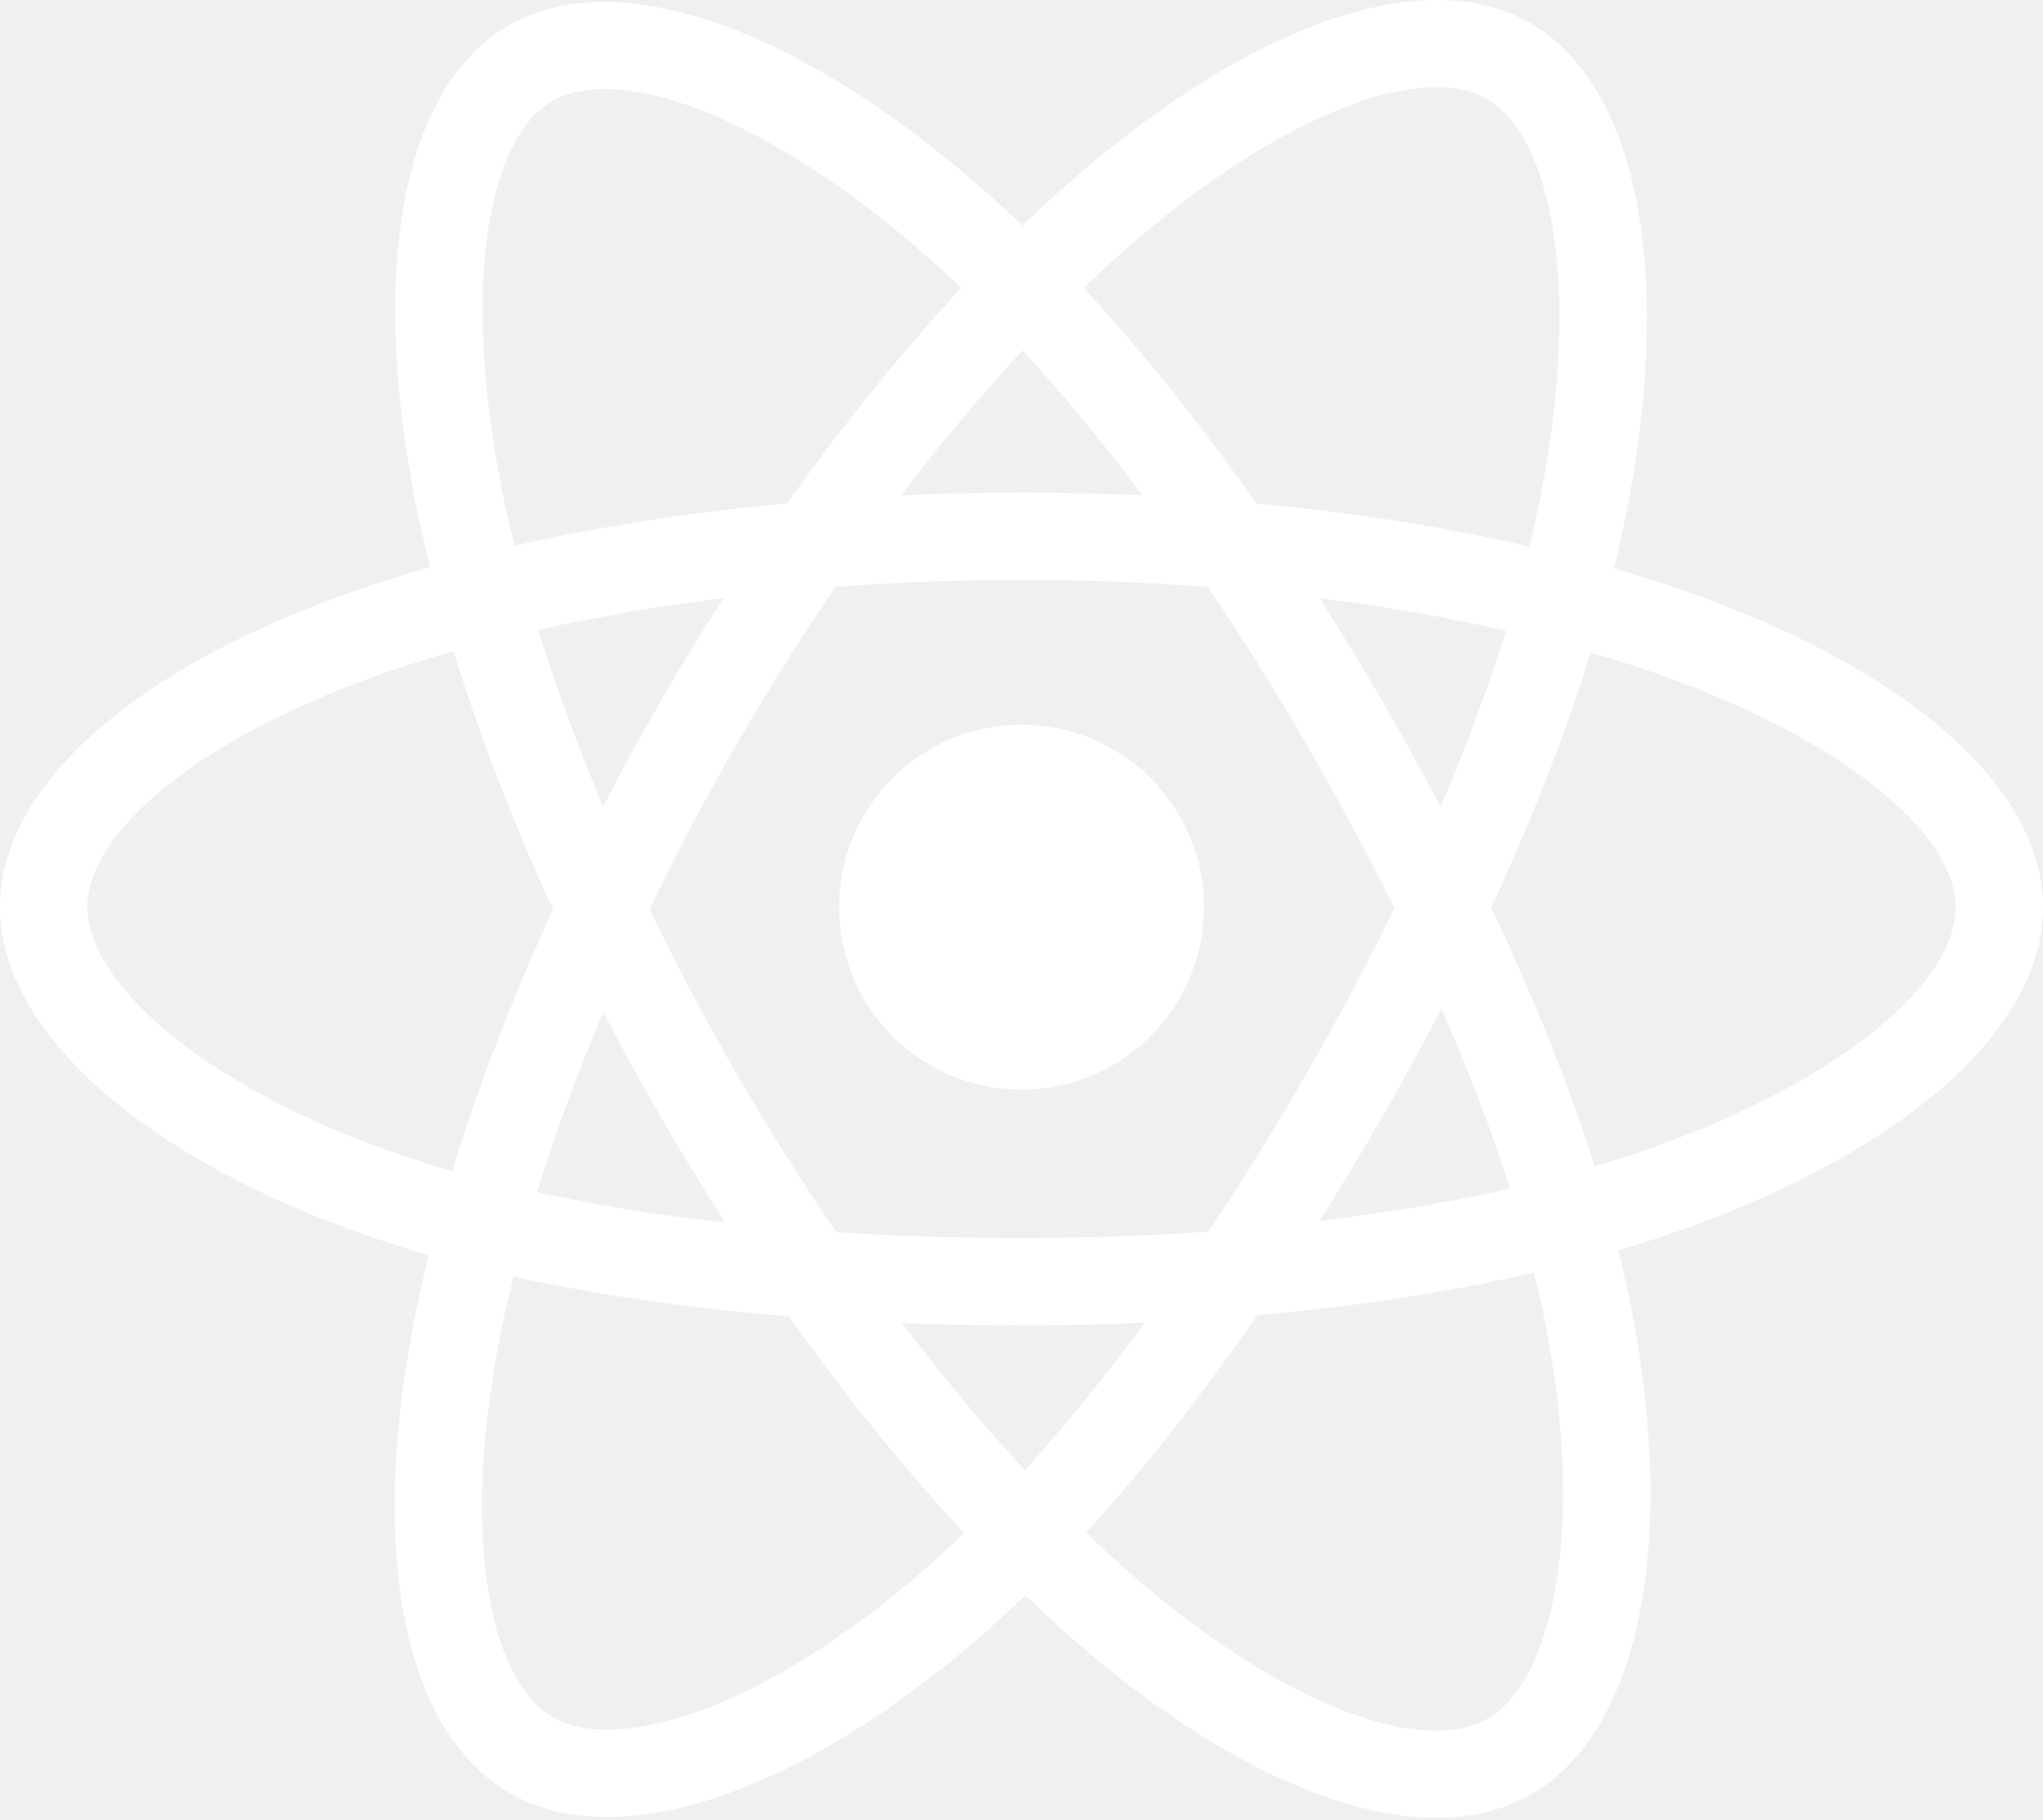
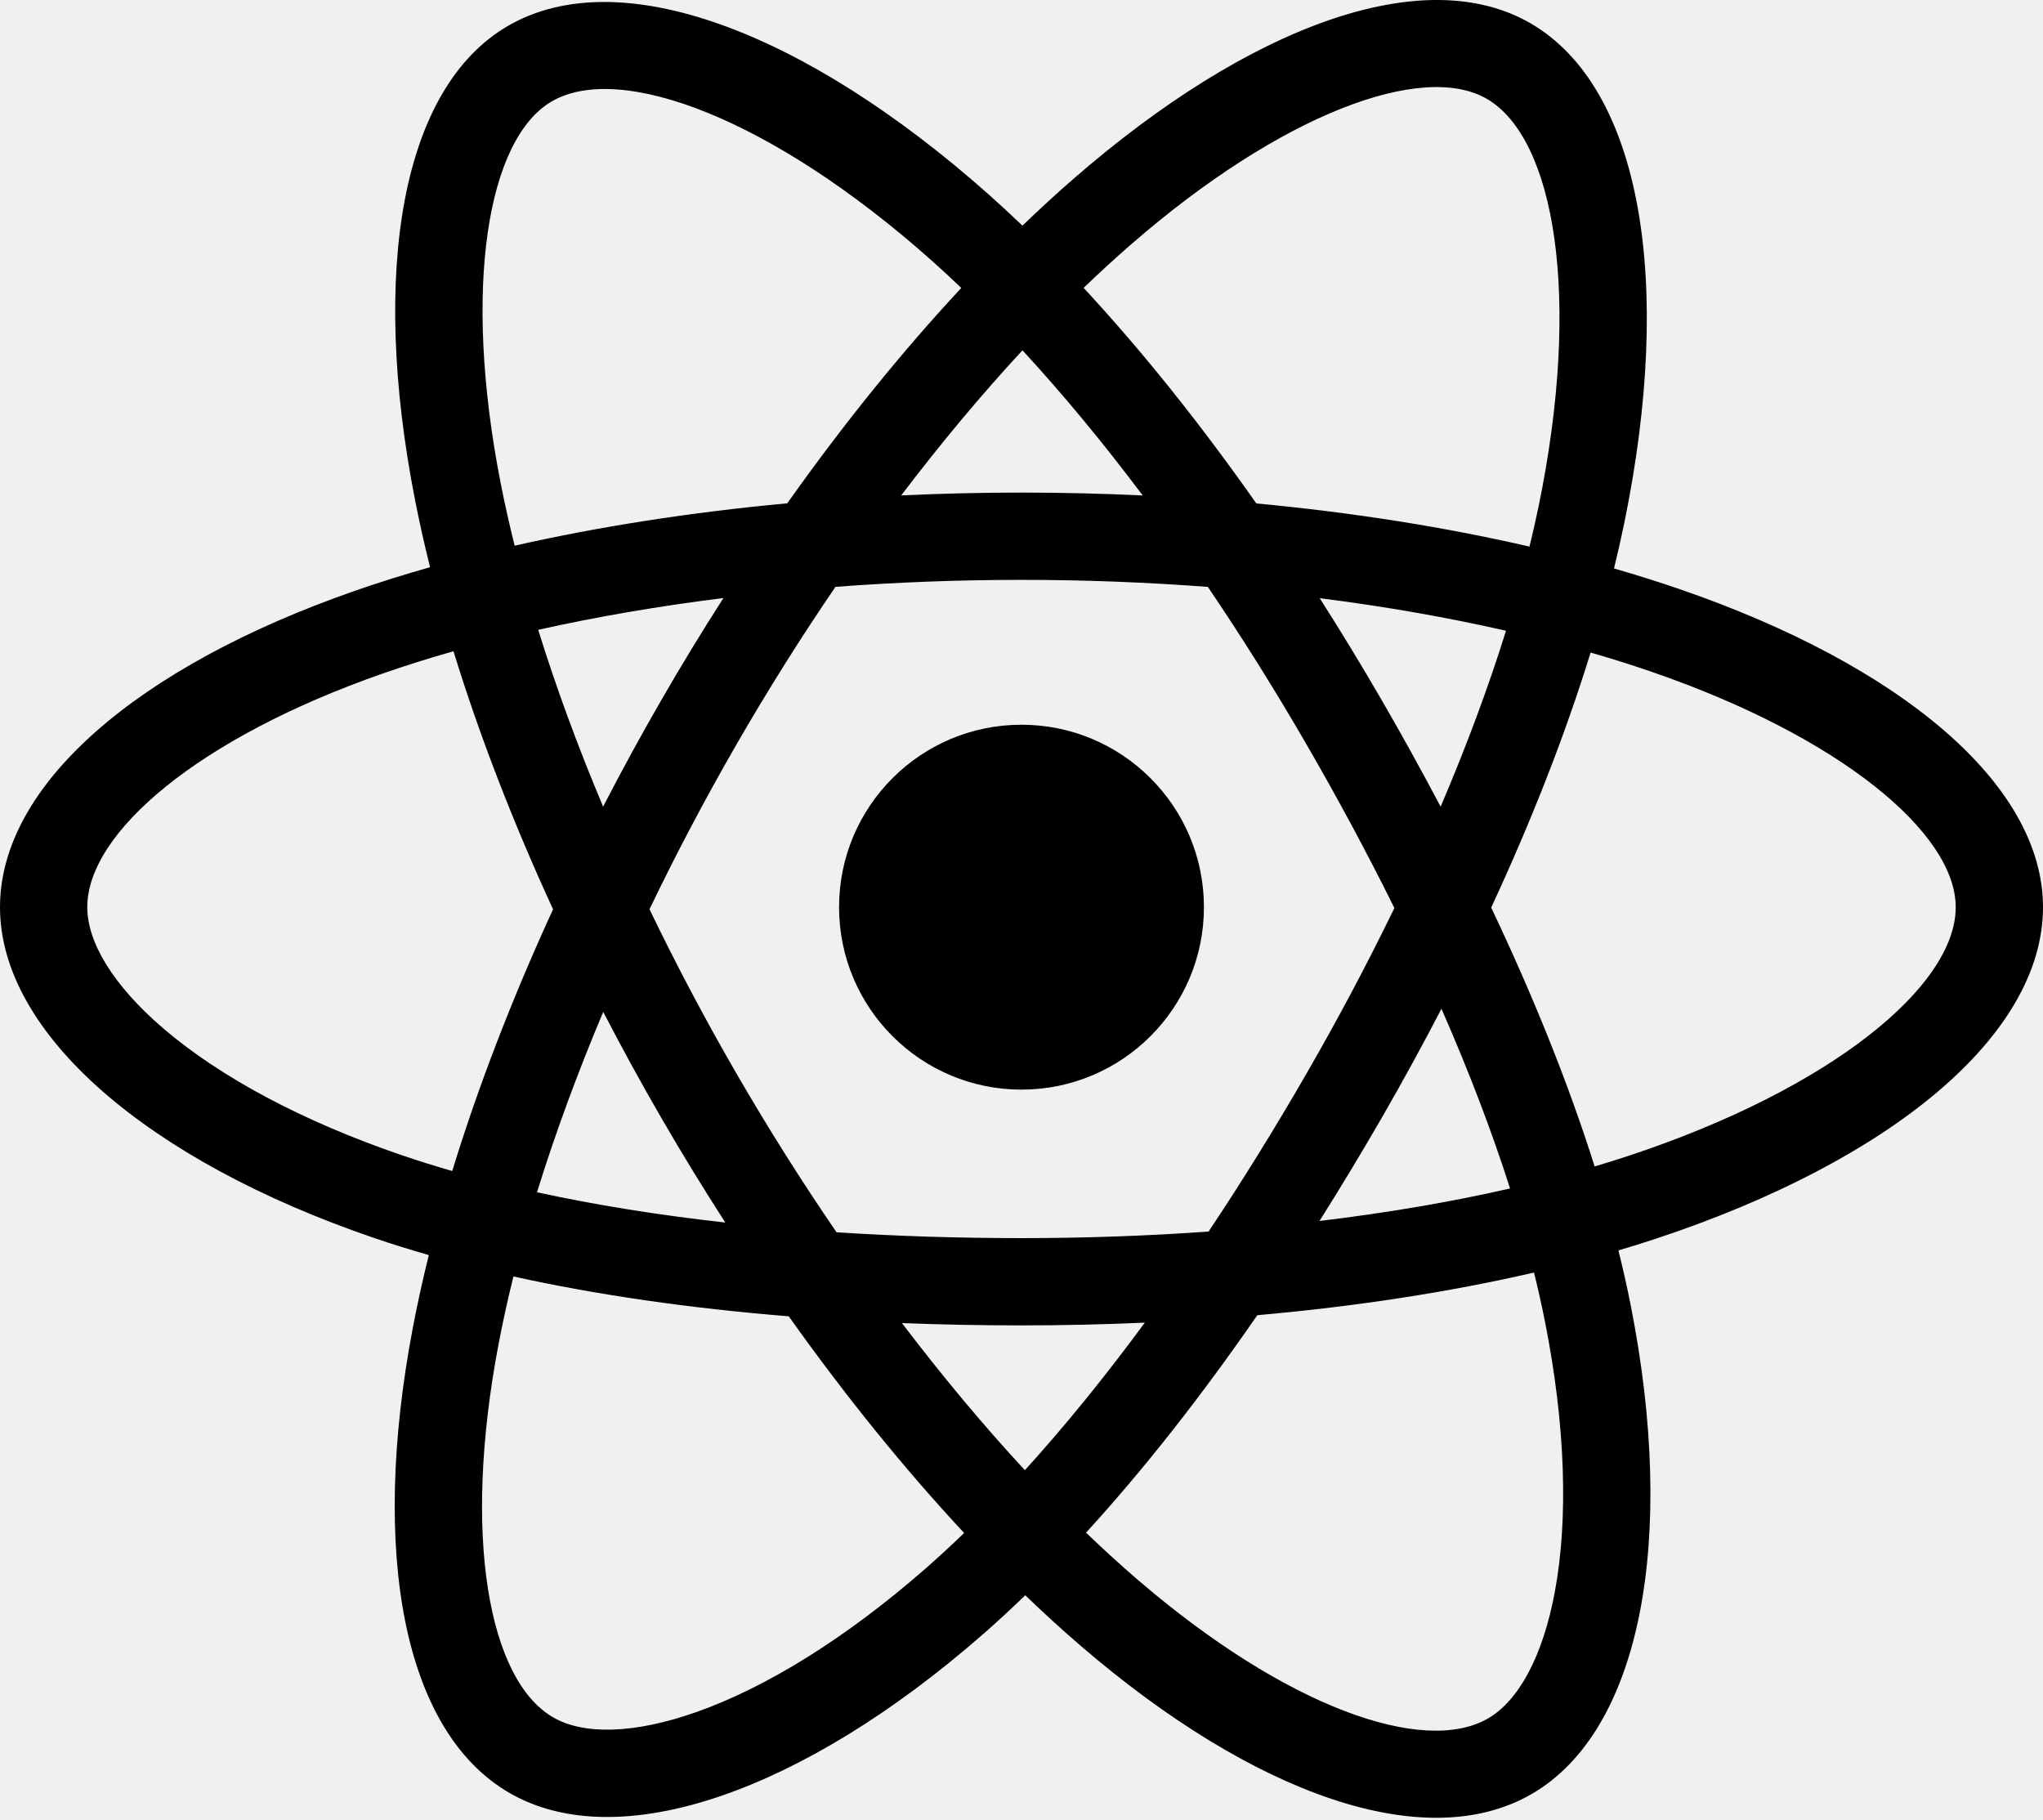
<svg xmlns="http://www.w3.org/2000/svg" width="256px" height="228px" viewBox="0 0 256 228" version="1.1" preserveAspectRatio="xMidYMid">
  <g>
-     <path d="M210.483,73.824 C207.828,72.91 205.076,72.045 202.242,71.227 C202.708,69.326 203.136,67.45 203.516,65.606 C209.754,35.325 205.675,10.93 191.747,2.898 C178.392,-4.803 156.551,3.227 134.493,22.424 C132.372,24.27 130.245,26.224 128.118,28.272 C126.702,26.917 125.287,25.608 123.877,24.355 C100.759,3.829 77.587,-4.822 63.673,3.233 C50.33,10.957 46.379,33.89 51.995,62.588 C52.537,65.36 53.171,68.191 53.887,71.069 C50.608,72 47.442,72.992 44.413,74.048 C17.309,83.497 0,98.307 0,113.668 C0,129.533 18.582,145.446 46.812,155.095 C49.039,155.857 51.351,156.577 53.733,157.26 C52.96,160.373 52.288,163.423 51.723,166.398 C46.369,194.598 50.55,216.989 63.857,224.664 C77.601,232.59 100.669,224.443 123.13,204.809 C124.906,203.257 126.687,201.611 128.472,199.886 C130.786,202.114 133.095,204.222 135.393,206.2 C157.15,224.922 178.638,232.482 191.932,224.786 C205.663,216.837 210.126,192.783 204.332,163.518 C203.89,161.283 203.375,159 202.797,156.676 C204.417,156.197 206.007,155.702 207.557,155.188 C236.905,145.465 256,129.745 256,113.668 C256,98.251 238.132,83.342 210.483,73.824 L210.483,73.824 Z M204.118,144.808 C202.718,145.271 201.282,145.719 199.818,146.153 C196.578,135.896 192.206,124.99 186.855,113.721 C191.961,102.721 196.165,91.954 199.314,81.764 C201.933,82.522 204.474,83.321 206.924,84.164 C230.613,92.32 245.064,104.377 245.064,113.668 C245.064,123.564 229.458,136.411 204.118,144.808 L204.118,144.808 Z M193.604,165.642 C196.166,178.583 196.531,190.283 194.835,199.429 C193.31,207.648 190.244,213.127 186.452,215.322 C178.385,219.991 161.132,213.921 142.525,197.91 C140.392,196.074 138.244,194.115 136.088,192.04 C143.302,184.151 150.511,174.98 157.547,164.794 C169.923,163.696 181.615,161.9 192.218,159.449 C192.74,161.556 193.204,163.622 193.604,165.642 L193.604,165.642 Z M87.276,214.515 C79.394,217.298 73.116,217.378 69.321,215.19 C61.246,210.533 57.889,192.554 62.468,168.438 C62.993,165.676 63.617,162.839 64.337,159.939 C74.823,162.258 86.43,163.927 98.835,164.933 C105.919,174.9 113.336,184.061 120.811,192.083 C119.178,193.659 117.551,195.16 115.934,196.575 C106.001,205.257 96.048,211.417 87.276,214.515 L87.276,214.515 Z M50.349,144.747 C37.866,140.48 27.557,134.935 20.491,128.884 C14.141,123.447 10.936,118.048 10.936,113.668 C10.936,104.346 24.833,92.456 48.012,84.375 C50.825,83.394 53.769,82.47 56.824,81.602 C60.028,92.022 64.23,102.917 69.301,113.934 C64.164,125.115 59.902,136.183 56.667,146.726 C54.489,146.099 52.379,145.44 50.349,144.747 L50.349,144.747 Z M62.727,60.488 C57.916,35.9 61.111,17.353 69.152,12.698 C77.716,7.74 96.654,14.809 116.615,32.533 C117.891,33.666 119.172,34.851 120.456,36.078 C113.018,44.065 105.669,53.157 98.648,63.066 C86.608,64.182 75.083,65.974 64.487,68.375 C63.821,65.695 63.231,63.062 62.727,60.488 L62.727,60.488 Z M173.154,87.755 C170.621,83.38 168.02,79.108 165.369,74.952 C173.537,75.985 181.363,77.356 188.712,79.033 C186.506,86.104 183.756,93.497 180.519,101.077 C178.196,96.668 175.74,92.223 173.154,87.755 L173.154,87.755 Z M128.122,43.894 C133.166,49.359 138.218,55.46 143.187,62.08 C138.18,61.844 133.111,61.721 128,61.721 C122.937,61.721 117.906,61.841 112.93,62.074 C117.904,55.515 122.999,49.422 128.122,43.894 L128.122,43.894 Z M82.802,87.831 C80.272,92.218 77.861,96.639 75.575,101.069 C72.391,93.516 69.666,86.089 67.441,78.917 C74.745,77.283 82.534,75.946 90.65,74.933 C87.961,79.127 85.339,83.43 82.802,87.83 L82.802,87.831 L82.802,87.831 Z M90.883,153.183 C82.498,152.247 74.592,150.98 67.29,149.39 C69.551,142.091 72.335,134.505 75.588,126.79 C77.879,131.216 80.299,135.638 82.845,140.036 L82.846,140.036 C85.439,144.515 88.126,148.904 90.883,153.183 L90.883,153.183 Z M128.425,184.213 C123.241,178.621 118.071,172.434 113.022,165.78 C117.924,165.972 122.921,166.071 128,166.071 C133.218,166.071 138.376,165.953 143.453,165.727 C138.468,172.501 133.435,178.697 128.425,184.213 L128.425,184.213 Z M180.623,126.396 C184.045,134.195 186.929,141.741 189.219,148.916 C181.797,150.61 173.783,151.974 165.339,152.987 C167.997,148.776 170.62,144.43 173.198,139.961 C175.805,135.438 178.282,130.909 180.623,126.396 L180.623,126.396 Z M163.725,134.497 C159.723,141.436 155.614,148.059 151.444,154.312 C143.847,154.855 135.999,155.135 128,155.135 C120.033,155.135 112.284,154.887 104.822,154.403 C100.483,148.068 96.285,141.425 92.309,134.557 L92.31,134.557 C88.344,127.707 84.694,120.799 81.387,113.93 C84.693,107.046 88.334,100.13 92.277,93.293 L92.276,93.294 C96.229,86.439 100.39,79.828 104.689,73.533 C112.302,72.957 120.11,72.657 128,72.657 L128,72.657 C135.926,72.657 143.743,72.96 151.354,73.54 C155.587,79.789 159.72,86.378 163.689,93.235 C167.703,100.169 171.39,107.038 174.725,113.775 C171.4,120.628 167.721,127.567 163.725,134.497 L163.725,134.497 Z M186.285,12.373 C194.857,17.317 198.191,37.254 192.805,63.399 C192.461,65.067 192.075,66.766 191.654,68.488 C181.033,66.037 169.5,64.214 157.425,63.081 C150.391,53.064 143.102,43.957 135.785,36.073 C137.752,34.181 139.716,32.376 141.673,30.673 C160.572,14.226 178.237,7.732 186.285,12.373 L186.285,12.373 Z M128,90.808 C140.625,90.808 150.86,101.043 150.86,113.668 C150.86,126.293 140.625,136.528 128,136.528 C115.375,136.528 105.14,126.293 105.14,113.668 C105.14,101.043 115.375,90.808 128,90.808 L128,90.808 Z" fill="white" />
+     <path d="M210.483,73.824 C207.828,72.91 205.076,72.045 202.242,71.227 C202.708,69.326 203.136,67.45 203.516,65.606 C209.754,35.325 205.675,10.93 191.747,2.898 C178.392,-4.803 156.551,3.227 134.493,22.424 C132.372,24.27 130.245,26.224 128.118,28.272 C126.702,26.917 125.287,25.608 123.877,24.355 C100.759,3.829 77.587,-4.822 63.673,3.233 C50.33,10.957 46.379,33.89 51.995,62.588 C52.537,65.36 53.171,68.191 53.887,71.069 C50.608,72 47.442,72.992 44.413,74.048 C17.309,83.497 0,98.307 0,113.668 C0,129.533 18.582,145.446 46.812,155.095 C49.039,155.857 51.351,156.577 53.733,157.26 C52.96,160.373 52.288,163.423 51.723,166.398 C46.369,194.598 50.55,216.989 63.857,224.664 C77.601,232.59 100.669,224.443 123.13,204.809 C124.906,203.257 126.687,201.611 128.472,199.886 C130.786,202.114 133.095,204.222 135.393,206.2 C157.15,224.922 178.638,232.482 191.932,224.786 C205.663,216.837 210.126,192.783 204.332,163.518 C203.89,161.283 203.375,159 202.797,156.676 C204.417,156.197 206.007,155.702 207.557,155.188 C236.905,145.465 256,129.745 256,113.668 C256,98.251 238.132,83.342 210.483,73.824 L210.483,73.824 Z M204.118,144.808 C202.718,145.271 201.282,145.719 199.818,146.153 C196.578,135.896 192.206,124.99 186.855,113.721 C191.961,102.721 196.165,91.954 199.314,81.764 C201.933,82.522 204.474,83.321 206.924,84.164 C230.613,92.32 245.064,104.377 245.064,113.668 C245.064,123.564 229.458,136.411 204.118,144.808 L204.118,144.808 Z M193.604,165.642 C196.166,178.583 196.531,190.283 194.835,199.429 C193.31,207.648 190.244,213.127 186.452,215.322 C178.385,219.991 161.132,213.921 142.525,197.91 C140.392,196.074 138.244,194.115 136.088,192.04 C143.302,184.151 150.511,174.98 157.547,164.794 C169.923,163.696 181.615,161.9 192.218,159.449 C192.74,161.556 193.204,163.622 193.604,165.642 L193.604,165.642 Z M87.276,214.515 C79.394,217.298 73.116,217.378 69.321,215.19 C61.246,210.533 57.889,192.554 62.468,168.438 C62.993,165.676 63.617,162.839 64.337,159.939 C74.823,162.258 86.43,163.927 98.835,164.933 C105.919,174.9 113.336,184.061 120.811,192.083 C119.178,193.659 117.551,195.16 115.934,196.575 C106.001,205.257 96.048,211.417 87.276,214.515 L87.276,214.515 Z M50.349,144.747 C37.866,140.48 27.557,134.935 20.491,128.884 C14.141,123.447 10.936,118.048 10.936,113.668 C10.936,104.346 24.833,92.456 48.012,84.375 C50.825,83.394 53.769,82.47 56.824,81.602 C60.028,92.022 64.23,102.917 69.301,113.934 C64.164,125.115 59.902,136.183 56.667,146.726 C54.489,146.099 52.379,145.44 50.349,144.747 L50.349,144.747 Z M62.727,60.488 C57.916,35.9 61.111,17.353 69.152,12.698 C77.716,7.74 96.654,14.809 116.615,32.533 C117.891,33.666 119.172,34.851 120.456,36.078 C113.018,44.065 105.669,53.157 98.648,63.066 C86.608,64.182 75.083,65.974 64.487,68.375 C63.821,65.695 63.231,63.062 62.727,60.488 L62.727,60.488 Z M173.154,87.755 C170.621,83.38 168.02,79.108 165.369,74.952 C173.537,75.985 181.363,77.356 188.712,79.033 C186.506,86.104 183.756,93.497 180.519,101.077 C178.196,96.668 175.74,92.223 173.154,87.755 L173.154,87.755 Z M128.122,43.894 C133.166,49.359 138.218,55.46 143.187,62.08 C138.18,61.844 133.111,61.721 128,61.721 C122.937,61.721 117.906,61.841 112.93,62.074 C117.904,55.515 122.999,49.422 128.122,43.894 L128.122,43.894 Z M82.802,87.831 C80.272,92.218 77.861,96.639 75.575,101.069 C72.391,93.516 69.666,86.089 67.441,78.917 C74.745,77.283 82.534,75.946 90.65,74.933 C87.961,79.127 85.339,83.43 82.802,87.83 L82.802,87.831 L82.802,87.831 Z M90.883,153.183 C82.498,152.247 74.592,150.98 67.29,149.39 C69.551,142.091 72.335,134.505 75.588,126.79 C77.879,131.216 80.299,135.638 82.845,140.036 L82.846,140.036 C85.439,144.515 88.126,148.904 90.883,153.183 L90.883,153.183 Z M128.425,184.213 C123.241,178.621 118.071,172.434 113.022,165.78 C117.924,165.972 122.921,166.071 128,166.071 C133.218,166.071 138.376,165.953 143.453,165.727 C138.468,172.501 133.435,178.697 128.425,184.213 L128.425,184.213 Z M180.623,126.396 C184.045,134.195 186.929,141.741 189.219,148.916 C181.797,150.61 173.783,151.974 165.339,152.987 C167.997,148.776 170.62,144.43 173.198,139.961 C175.805,135.438 178.282,130.909 180.623,126.396 L180.623,126.396 Z M163.725,134.497 C159.723,141.436 155.614,148.059 151.444,154.312 C143.847,154.855 135.999,155.135 128,155.135 C120.033,155.135 112.284,154.887 104.822,154.403 C100.483,148.068 96.285,141.425 92.309,134.557 L92.31,134.557 C88.344,127.707 84.694,120.799 81.387,113.93 C84.693,107.046 88.334,100.13 92.277,93.293 L92.276,93.294 C96.229,86.439 100.39,79.828 104.689,73.533 C112.302,72.957 120.11,72.657 128,72.657 L128,72.657 C135.926,72.657 143.743,72.96 151.354,73.54 C155.587,79.789 159.72,86.378 163.689,93.235 C167.703,100.169 171.39,107.038 174.725,113.775 C171.4,120.628 167.721,127.567 163.725,134.497 L163.725,134.497 Z M186.285,12.373 C194.857,17.317 198.191,37.254 192.805,63.399 C192.461,65.067 192.075,66.766 191.654,68.488 C181.033,66.037 169.5,64.214 157.425,63.081 C150.391,53.064 143.102,43.957 135.785,36.073 C137.752,34.181 139.716,32.376 141.673,30.673 C160.572,14.226 178.237,7.732 186.285,12.373 L186.285,12.373 Z M128,90.808 C140.625,90.808 150.86,101.043 150.86,113.668 C150.86,126.293 140.625,136.528 128,136.528 C115.375,136.528 105.14,126.293 105.14,113.668 C105.14,101.043 115.375,90.808 128,90.808 L128,90.808 Z" fill="currentColor" />
  </g>
</svg>
